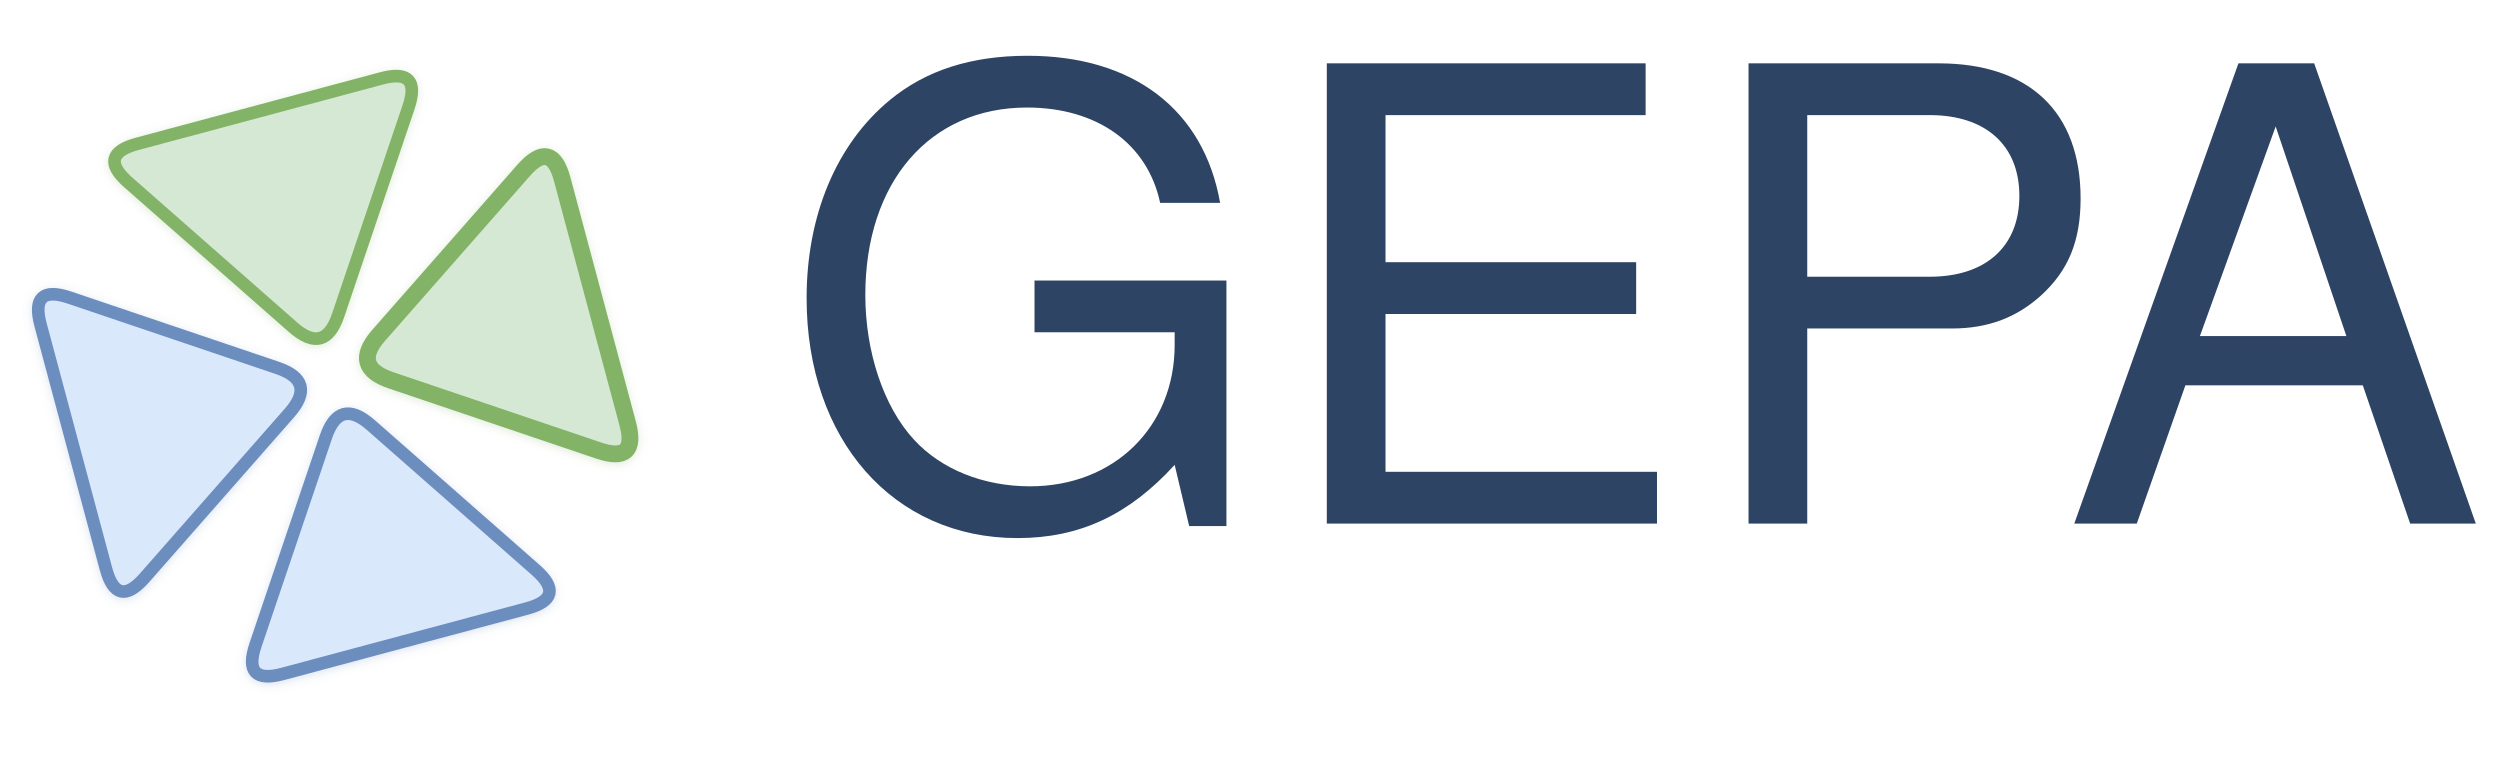
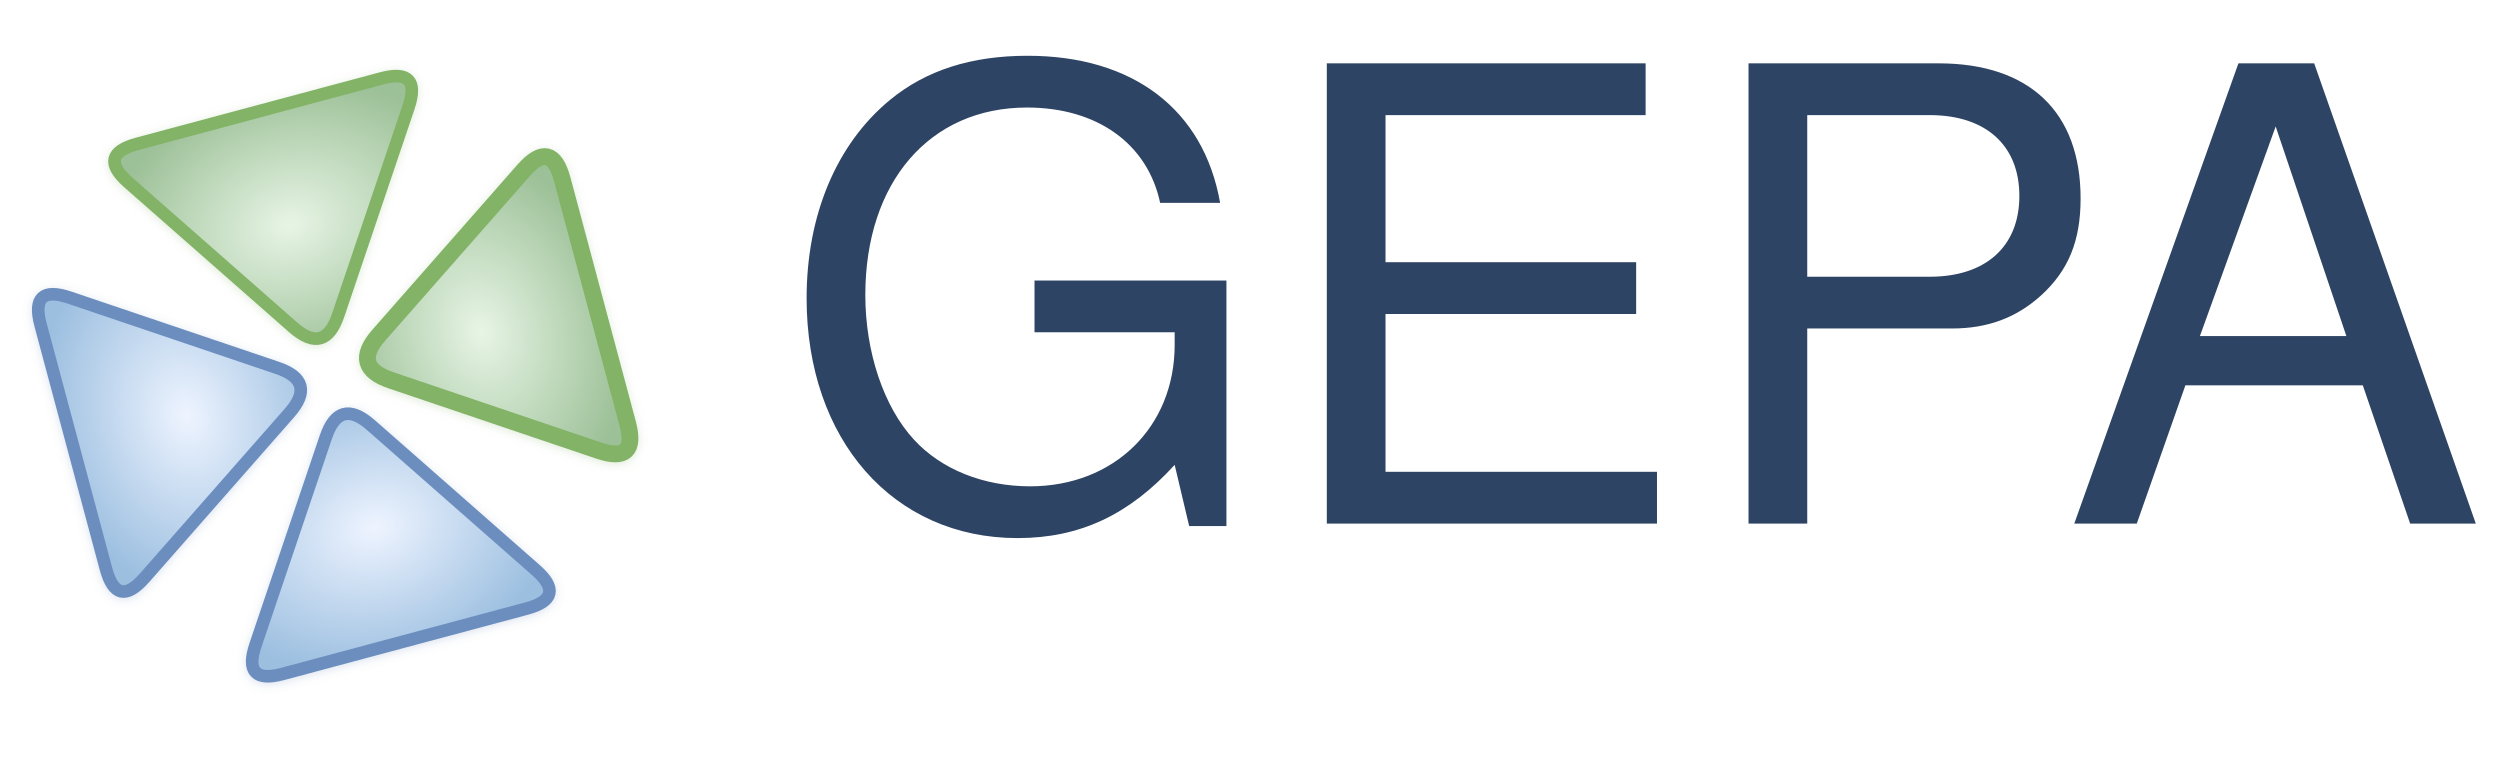
<svg xmlns="http://www.w3.org/2000/svg" version="1.1" width="5940px" height="1800px" viewBox="-0.5 -0.5 5940 1800">
  <defs>
    <style type="text/css">
    </style>
+     <radialGradient id="greenGrad" cx="50%" cy="50%" r="60%" gradientUnits="objectBoundingBox">
+       <stop offset="0%" stop-color="#e8f5e6" />
+       <stop offset="100%" stop-color="#9cc097" />
+     </radialGradient>
+     <radialGradient id="blueGrad" cx="50%" cy="50%" r="60%" gradientUnits="objectBoundingBox">
+       <stop offset="0%" stop-color="#eef4ff" />
+       <stop offset="100%" stop-color="#9cbfe0" />
+     </radialGradient>
  </defs>
  <g>
    <g style="filter: drop-shadow(0 4px 12px rgba(130, 179, 102, 0.25));">
-       <path d="M 393.31 553.31 L 393.31 253.31 Q 393.31 153.31 476.51 208.78 L 910.1 497.84 Q 993.31 553.31 910.1 608.78 L 476.51 897.84 Q 393.31 953.31 393.31 853.31 Z" fill="#d5e8d4" stroke="#82b366" stroke-width="30" stroke-miterlimit="10" transform="rotate(75,693.31,553.31)" pointer-events="all" />
+       <path d="M 393.31 553.31 L 393.31 253.31 Q 393.31 153.31 476.51 208.78 L 910.1 497.84 Q 993.31 553.31 910.1 608.78 L 476.51 897.84 Q 393.31 953.31 393.31 853.31 Z" fill="url(#greenGrad)" stroke="#82b366" stroke-width="30" stroke-miterlimit="10" transform="rotate(75,693.31,553.31)" pointer-events="all" />
    </g>
    <g style="filter: drop-shadow(0 4px 12px rgba(130, 179, 102, 0.25));">
-       <path d="M 823.31 793.31 L 823.31 493.31 Q 823.31 393.31 906.51 448.78 L 1340.1 737.84 Q 1423.31 793.31 1340.1 848.78 L 906.51 1137.84 Q 823.31 1193.31 823.31 1093.31 Z" fill="#d5e8d4" stroke="#82b366" stroke-width="40" stroke-miterlimit="10" transform="rotate(165,1123.31,793.31)" pointer-events="all" />
+       <path d="M 823.31 793.31 L 823.31 493.31 Q 823.31 393.31 906.51 448.78 L 1340.1 737.84 Q 1423.31 793.31 1340.1 848.78 L 906.51 1137.84 Q 823.31 1193.31 823.31 1093.31 Z" fill="url(#greenGrad)" stroke="#82b366" stroke-width="40" stroke-miterlimit="10" transform="rotate(165,1123.31,793.31)" pointer-events="all" />
    </g>
    <g style="filter: drop-shadow(0 4px 12px rgba(108, 142, 191, 0.25));">
-       <path d="M 583.31 1233.31 L 583.31 933.31 Q 583.31 833.31 666.51 888.78 L 1100.1 1177.84 Q 1183.31 1233.31 1100.1 1288.78 L 666.51 1577.84 Q 583.31 1633.31 583.31 1533.31 Z" fill="#dae8fc" stroke="#6c8ebf" stroke-width="30" stroke-miterlimit="10" transform="rotate(-105,883.31,1233.31)" pointer-events="all" />
+       <path d="M 583.31 1233.31 L 583.31 933.31 Q 583.31 833.31 666.51 888.78 L 1100.1 1177.84 Q 1183.31 1233.31 1100.1 1288.78 L 666.51 1577.84 Q 583.31 1633.31 583.31 1533.31 Z" fill="url(#blueGrad)" stroke="#6c8ebf" stroke-width="30" stroke-miterlimit="10" transform="rotate(-105,883.31,1233.31)" pointer-events="all" />
    </g>
    <g style="filter: drop-shadow(0 4px 12px rgba(108, 142, 191, 0.25));">
-       <path d="M 163.31 983.31 L 163.31 683.31 Q 163.31 583.31 246.51 638.78 L 680.1 927.84 Q 763.31 983.31 680.1 1038.78 L 246.51 1327.84 Q 163.31 1383.31 163.31 1283.31 Z" fill="#dae8fc" stroke="#6c8ebf" stroke-width="30" stroke-miterlimit="10" transform="rotate(-15,463.31,983.31)" pointer-events="all" />
+       <path d="M 163.31 983.31 L 163.31 683.31 Q 163.31 583.31 246.51 638.78 L 680.1 927.84 Q 763.31 983.31 680.1 1038.78 L 246.51 1327.84 Q 163.31 1383.31 163.31 1283.31 Z" fill="url(#blueGrad)" stroke="#6c8ebf" stroke-width="30" stroke-miterlimit="10" transform="rotate(-15,463.31,983.31)" pointer-events="all" />
    </g>
    <text x="1850" y="900" fill="#2e4464" font-family="'Arial Rounded MT', Helvetica, Arial, sans-serif" font-size="1500" text-anchor="start" font-weight="500" dominant-baseline="central">GEPA</text>
  </g>
</svg>
